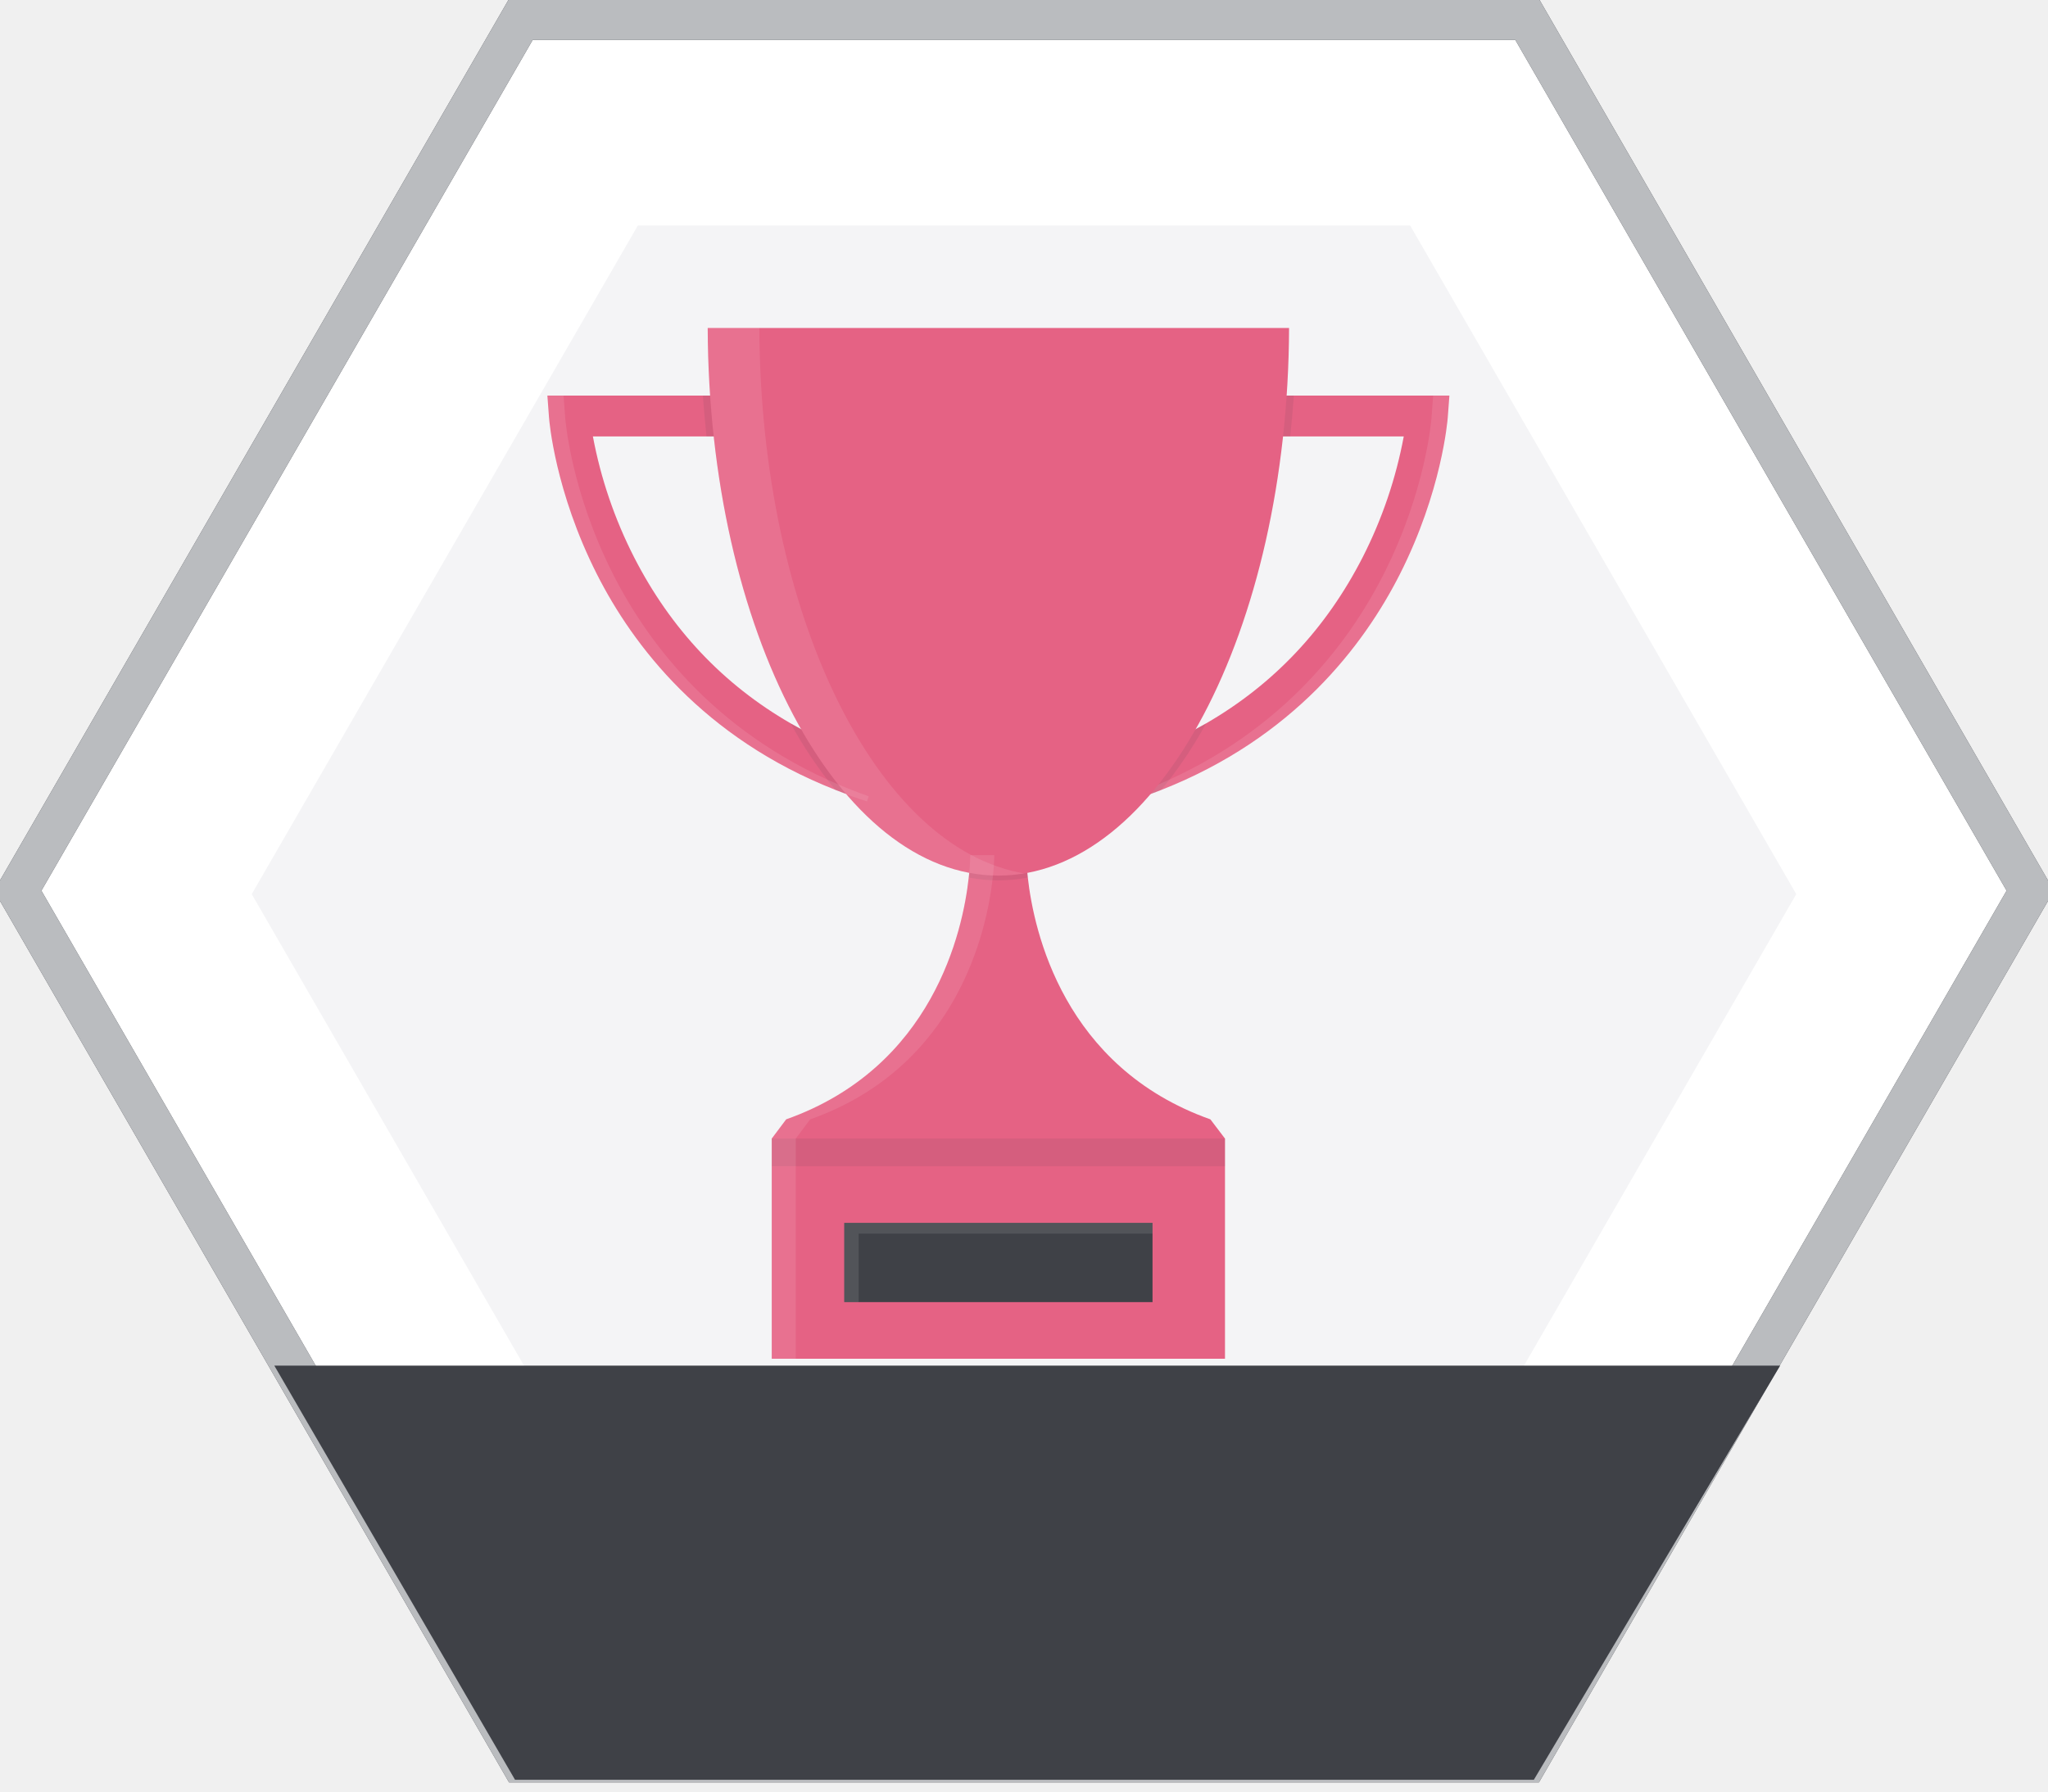
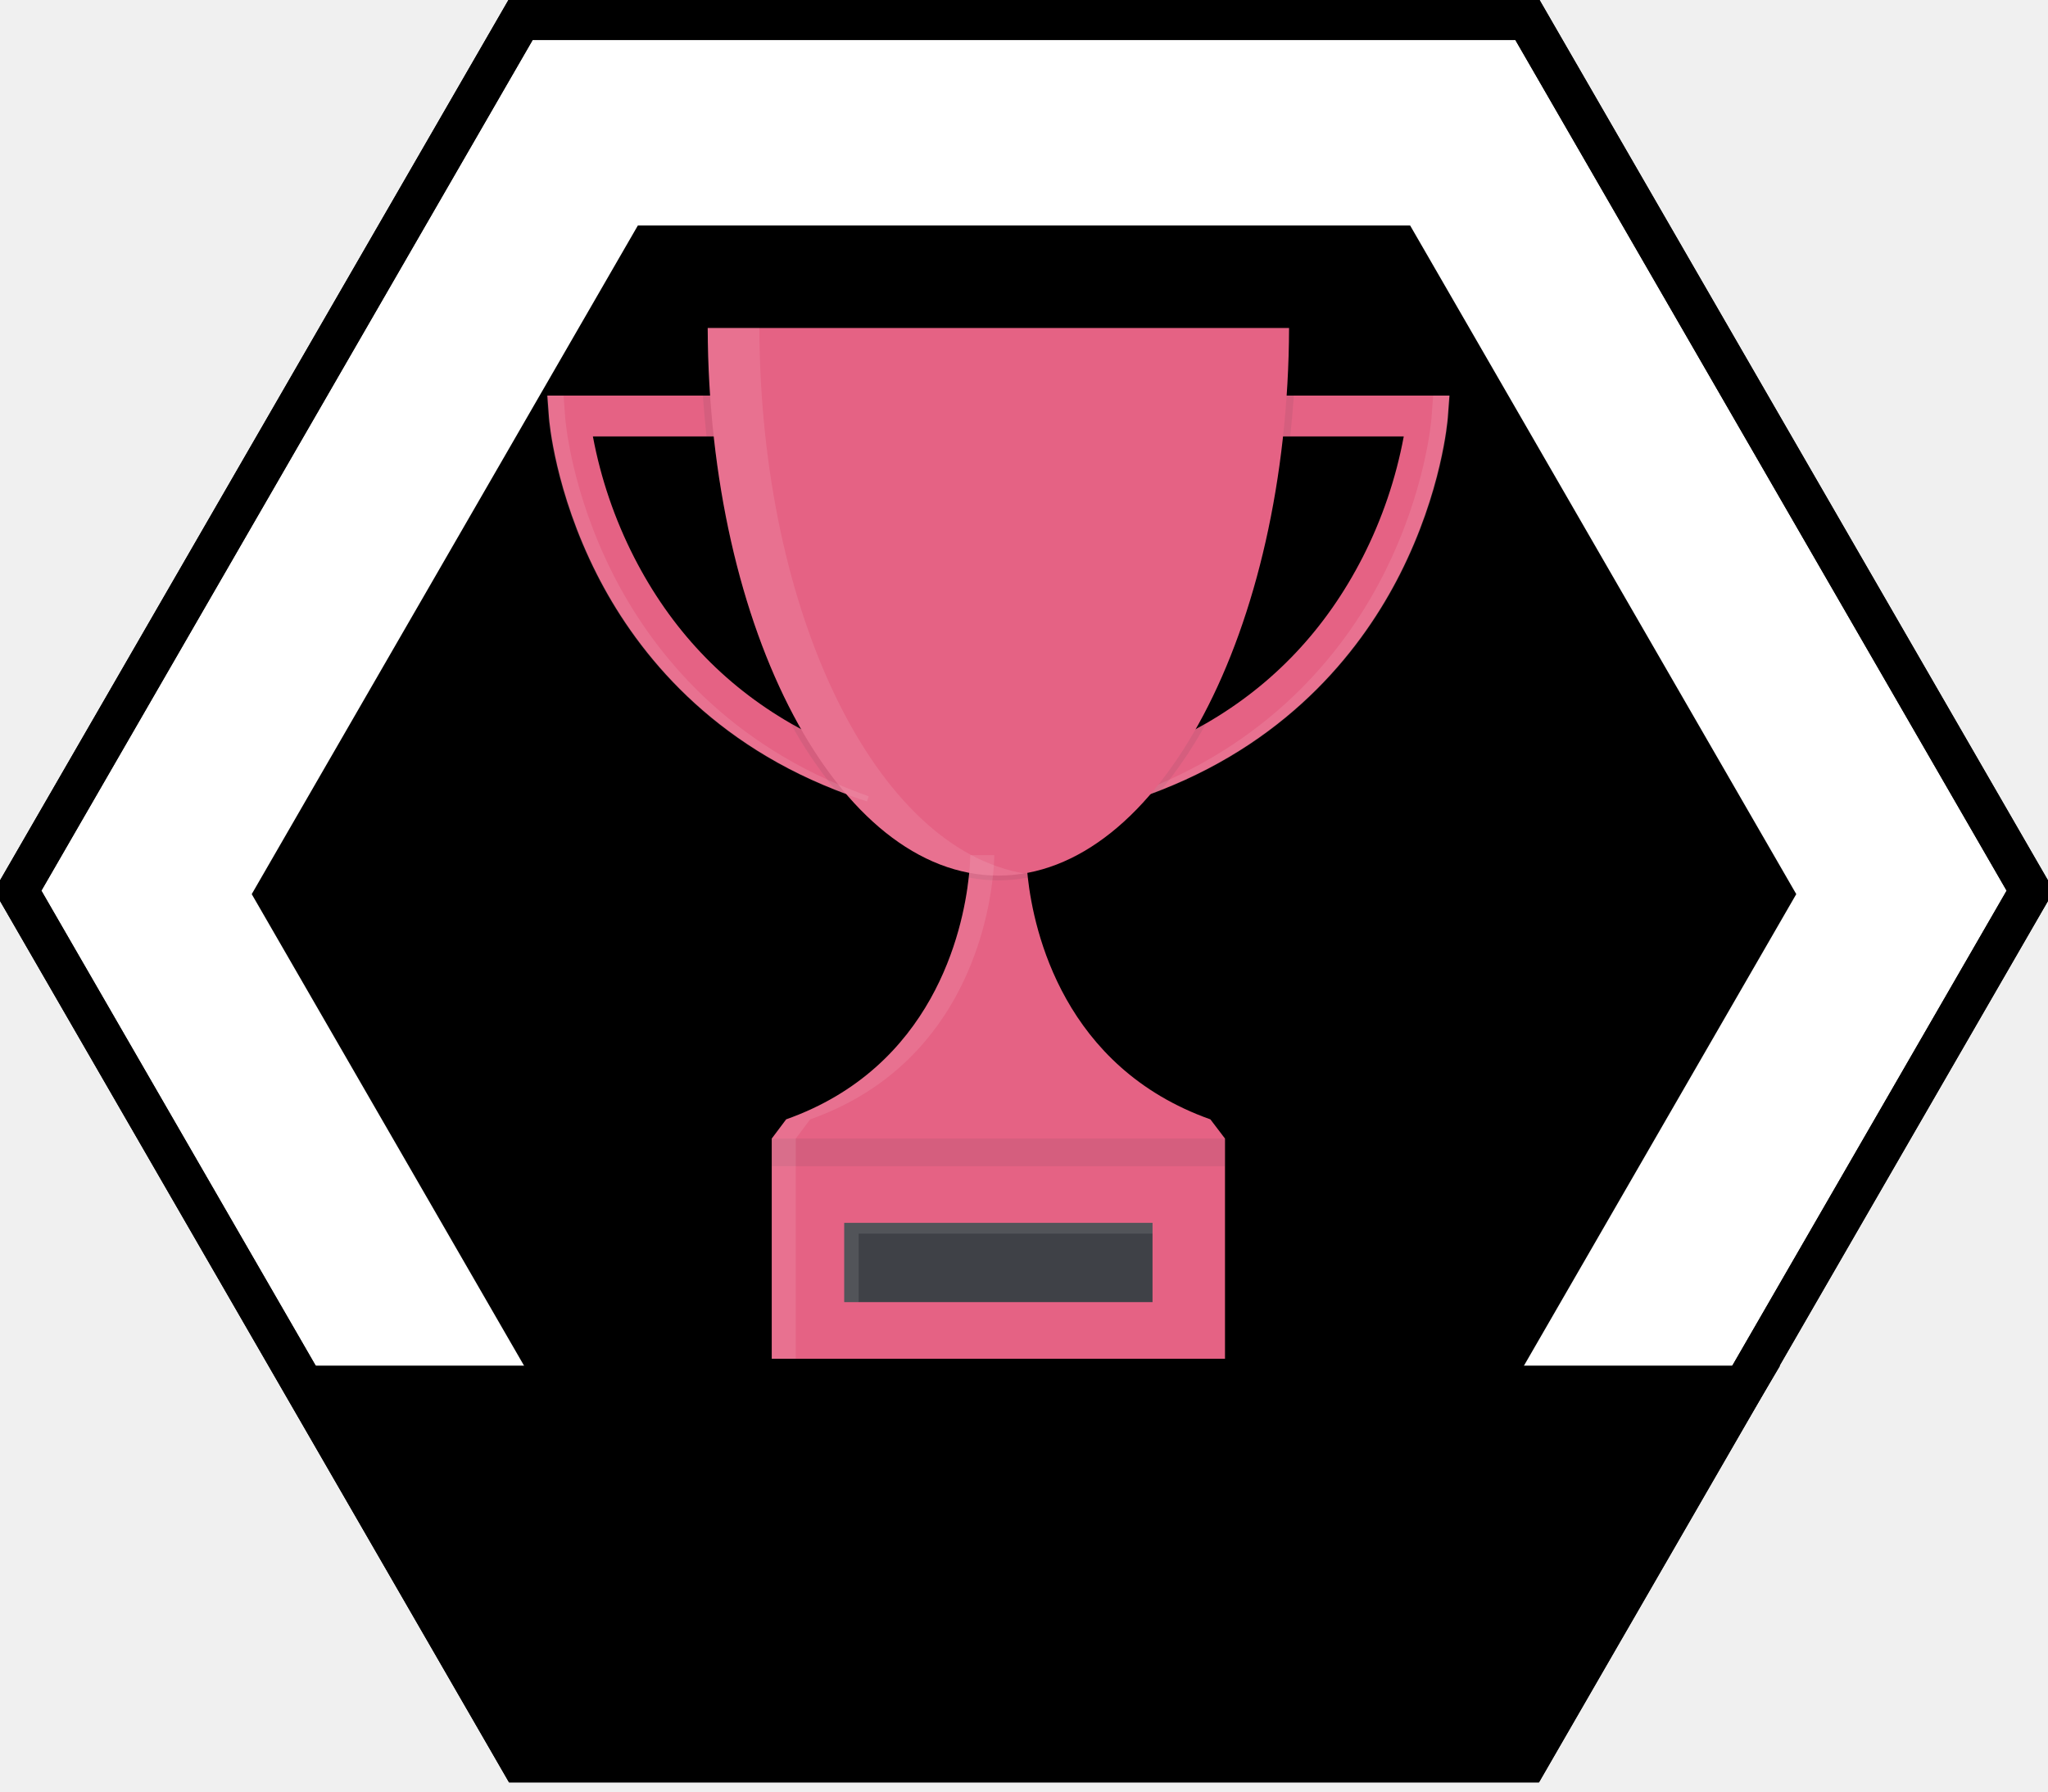
<svg xmlns="http://www.w3.org/2000/svg" class="badge trophy" width="400" height="350" viewBox="0 0 400 350" fill="none">
-   <path class="badge-border--hidden" fill="#FFFFFF" d="M298.268 3.795L396.536 174L298.268 344.205L101.732 344.205L3.464 174L101.732 3.795L298.268 3.795Z" stroke="#3F4147" stroke-width="8" />
-   <path class="badge-border" d="M298.268 3.795L396.536 174L298.268 344.205L101.732 344.205L3.464 174L101.732 3.795L298.268 3.795Z" stroke="#BABCBF" stroke-width="8" />
-   <path class="badge__bg" d="M124.583 305.3H275.416L350.833 174.674L275.417 44.049H124.583L49.166 174.674L124.583 305.3Z" fill="#F4F4F6" />
-   <path d="M53.575 266.78H347.689L299.581 347.689H100.589L53.575 266.78Z" fill="#3F4147" />
+   <path class="badge__border--hidden" fill="#FFFFFF" d="M298.268 3.795L396.536 174L298.268 344.205L101.732 344.205L3.464 174L101.732 3.795L298.268 3.795Z" stroke="currentColor" stroke-width="8" />
+   <path class="badge__border" d="M298.268 3.795L396.536 174L298.268 344.205L101.732 344.205L3.464 174L101.732 3.795L298.268 3.795Z" stroke="currentColor" stroke-width="8" />
+   <path class="badge__bg" d="M124.583 305.3H275.416L350.833 174.674L275.417 44.049H124.583L49.166 174.674L124.583 305.3Z" fill="currentColor" />
+   <path class="badge__label-bg" d="M53.575 266.78H347.689L299.581 347.689H100.589L53.575 266.78Z" fill="currentColor" />
  <g class="trophy__icon">
    <path d="M283.086 77.285L282.767 81.569C282.72 82.15 281.608 96.001 273.406 112.189C266.368 126.073 252.672 144.156 226.814 154.319C224.796 155.117 222.702 155.861 220.531 156.552L218.11 148.951C224.188 147.038 230.043 144.477 235.574 141.313C248.754 133.702 259.001 122.84 266.147 108.862C269.939 101.42 272.641 93.472 274.171 85.261H244.752V77.285H283.086Z" fill="#E56284" />
    <path d="M171.884 148.951L169.463 156.552C167.289 155.858 165.193 155.112 163.176 154.314C137.322 144.151 123.622 126.073 116.588 112.189C108.387 96.001 107.27 82.16 107.228 81.569L106.909 77.285H145.224V85.261H115.8C117.338 93.473 120.048 101.421 123.847 108.862C130.993 122.84 141.236 133.702 154.416 141.308C159.947 144.476 165.804 147.039 171.884 148.951V148.951Z" fill="#E56284" />
    <path opacity="0.1" d="M137.285 77.285H145.224V85.261H137.989C137.704 82.634 137.469 79.975 137.285 77.285Z" fill="#3F4147" />
    <path opacity="0.1" d="M171.884 148.951L169.463 156.552C167.289 155.858 165.193 155.112 163.175 154.314C159.857 150.261 156.924 145.907 154.415 141.308C159.947 144.476 165.803 147.039 171.884 148.951Z" fill="#3F4147" />
    <path opacity="0.1" d="M218.105 148.951C224.184 147.038 230.039 144.477 235.569 141.312C233.06 145.912 230.127 150.268 226.809 154.324C224.792 155.121 222.697 155.866 220.527 156.557L218.105 148.951Z" fill="#3F4147" />
    <path opacity="0.1" d="M252.7 77.285C252.515 79.975 252.281 82.634 251.996 85.261H244.766V77.285H252.7Z" fill="#3F4147" />
    <path d="M239.257 222.429V265.441H150.732V222.429L153.548 218.675C182.235 208.493 188.048 181.941 189.207 171.435C189.38 169.984 189.478 168.524 189.503 167.062H200.449C200.474 168.524 200.572 169.984 200.745 171.435C201.923 181.941 207.736 208.503 236.405 218.675L239.257 222.429Z" fill="#E56284" />
    <path opacity="0.1" d="M239.257 222.429H150.732V227.825H239.257V222.429Z" fill="#3F4147" />
    <path opacity="0.1" d="M223.647 154.324C249.5 144.161 263.201 126.082 270.234 112.198C278.436 96.011 279.553 82.169 279.595 81.578L279.914 77.294H283.198L282.879 81.578C282.837 82.16 281.72 96.011 273.519 112.198C266.481 126.082 252.784 144.161 226.931 154.324C224.914 155.121 222.818 155.867 220.644 156.562L220.325 155.562C221.457 155.159 222.565 154.746 223.647 154.324Z" fill="white" /> --&gt;
    <path opacity="0.1" d="M200.764 171.435C196.953 172.174 193.036 172.174 189.226 171.435C189.398 169.984 189.497 168.524 189.522 167.062H200.468C200.493 168.524 200.591 169.984 200.764 171.435V171.435Z" fill="#3F4147" />
    <path d="M138.223 64.072C138.425 123.22 163.762 171.051 194.997 171.051C226.232 171.051 251.565 123.22 251.771 64.072H138.223Z" fill="#E56284" />
    <path opacity="0.1" d="M148.311 64.072H138.223C138.425 123.22 163.762 171.051 194.997 171.051C196.687 171.048 198.375 170.905 200.041 170.624C171.166 165.8 148.504 120.001 148.311 64.072Z" fill="white" />
    <path opacity="0.1" d="M166.338 154.324C140.485 144.161 126.784 126.082 119.751 112.198C111.549 96.011 110.432 82.169 110.39 81.578L110.071 77.294H106.786L107.106 81.578C107.148 82.16 108.264 96.011 116.466 112.198C123.504 126.082 137.2 144.161 163.054 154.324C165.071 155.121 167.167 155.867 169.341 156.562L169.66 155.562C168.531 155.159 167.423 154.746 166.338 154.324Z" fill="white" />
    <path opacity="0.1" d="M158.24 218.675C186.927 208.493 192.74 181.941 193.899 171.435C194.072 169.984 194.17 168.524 194.195 167.062H189.503C189.478 168.524 189.38 169.984 189.207 171.435C188.029 181.941 182.216 208.503 153.548 218.675L150.732 222.429V265.441H155.424V222.429L158.24 218.675Z" fill="white" />
    <g class="label">
      <path d="M225.101 238.893H164.888V254.377H225.101V238.893Z" fill="#3F4147" />
      <path opacity="0.1" d="M167.703 241.005H225.101V238.893H164.888V254.377H167.703V241.005Z" fill="white" />
    </g>
  </g>
</svg>
